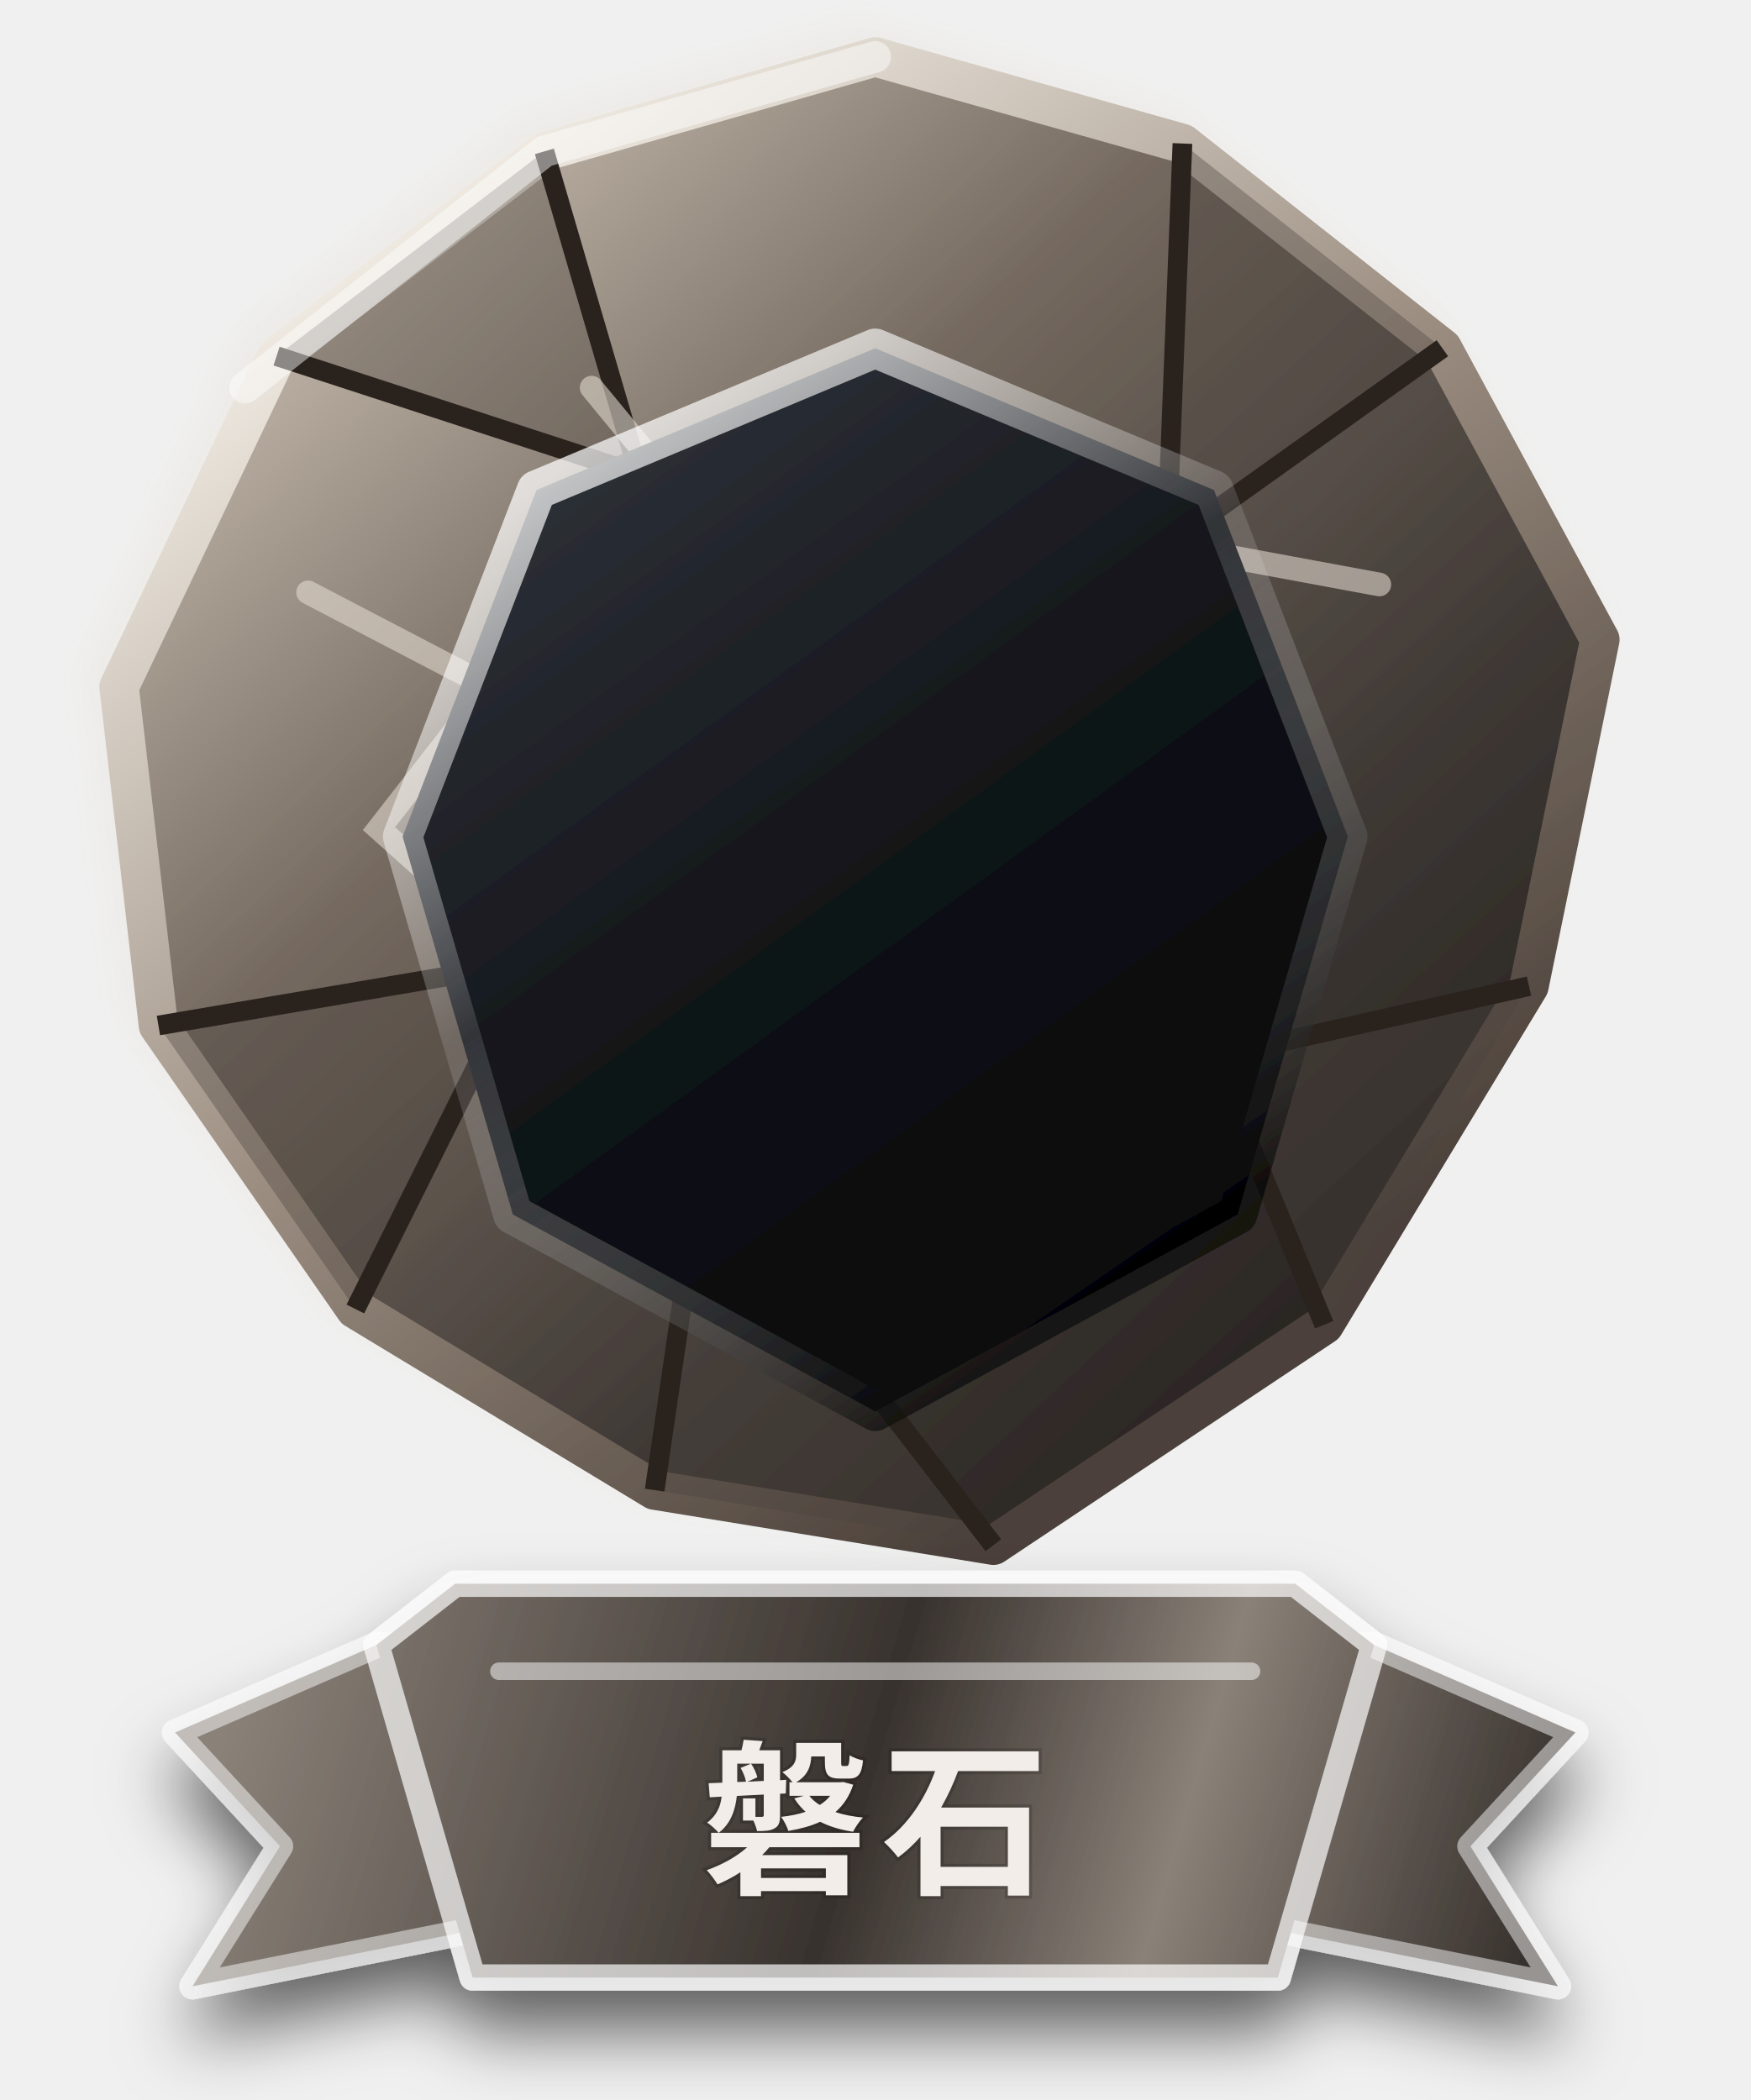
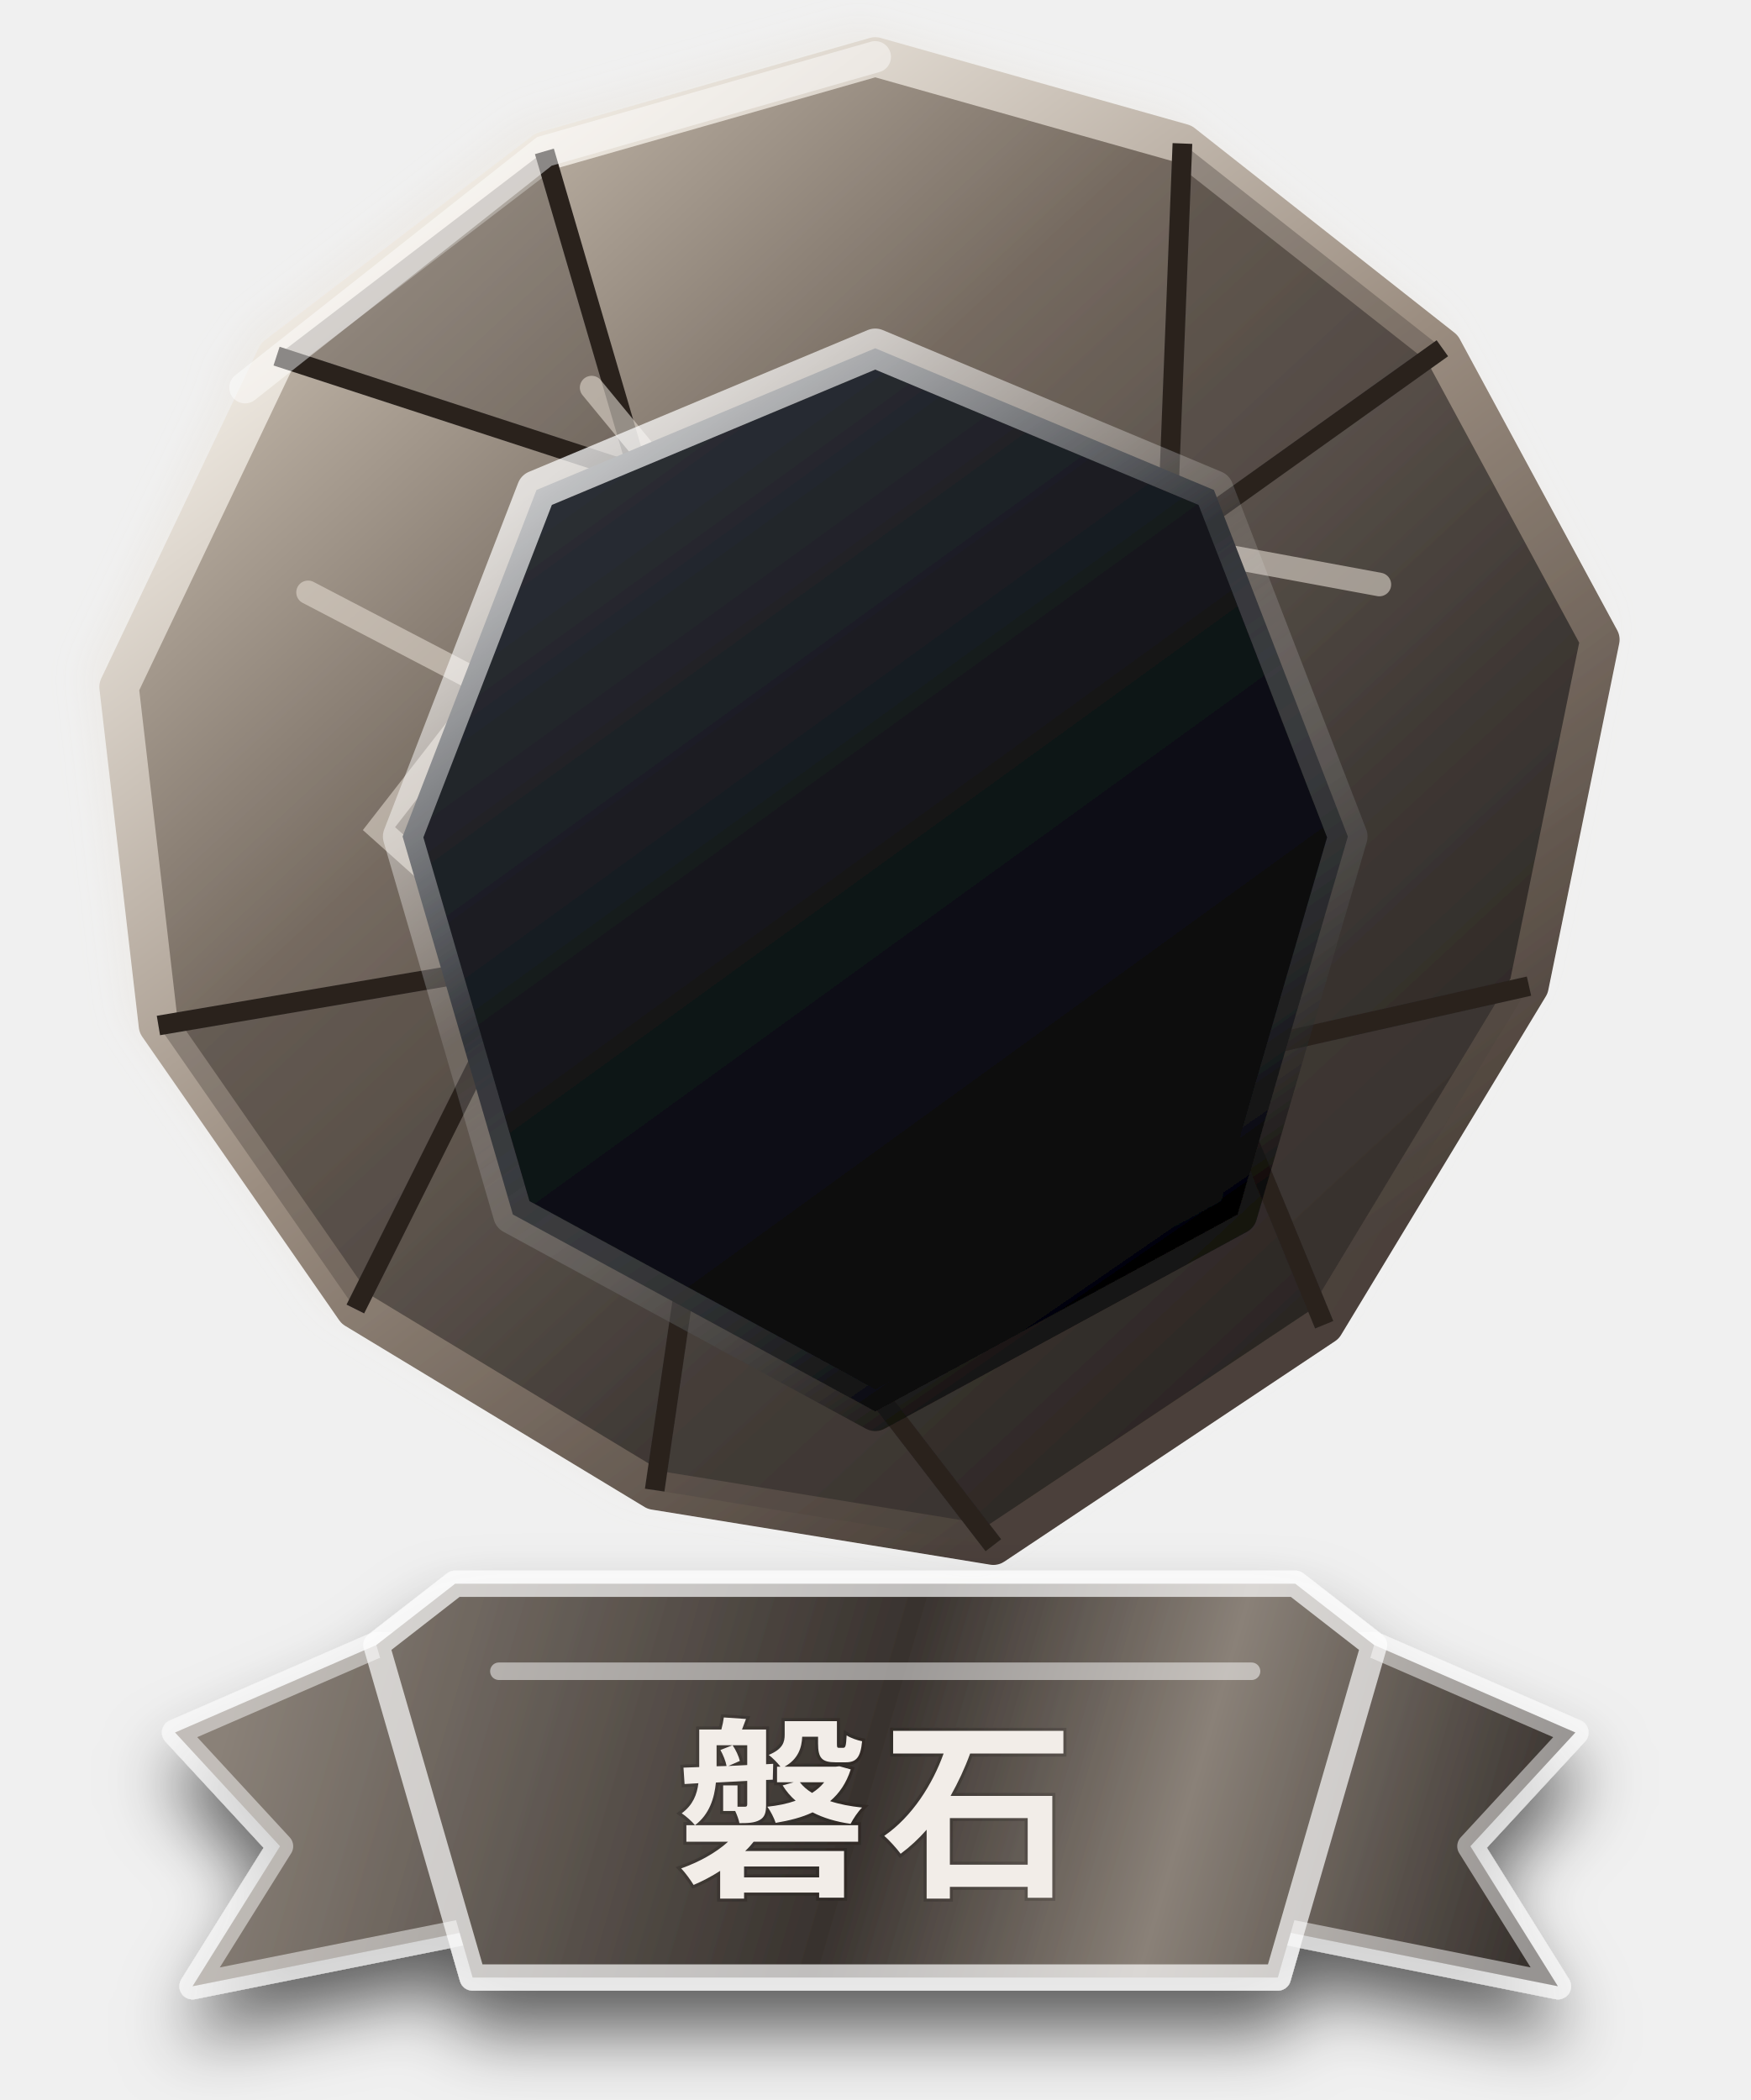
<svg xmlns="http://www.w3.org/2000/svg" viewBox="0 0 200 240" role="img" aria-label="磐石獎徽章外框">
  <defs>
    <linearGradient id="rock-metal" x1="24" y1="18" x2="176" y2="182" gradientUnits="userSpaceOnUse">
      <stop stop-color="#D0C5B7" />
      <stop offset=".34" stop-color="#74695F" />
      <stop offset=".68" stop-color="#3F3935" />
      <stop offset="1" stop-color="#1F1B19" />
    </linearGradient>
    <linearGradient id="rock-edge" x1="38" y1="25" x2="145" y2="169" gradientUnits="userSpaceOnUse">
      <stop stop-color="#F1ECE4" />
      <stop offset=".5" stop-color="#9B8D80" />
      <stop offset="1" stop-color="#4B413A" />
    </linearGradient>
    <radialGradient id="rock-facet" cx="0" cy="0" r="1" gradientTransform="translate(66 52) rotate(49) scale(103)">
      <stop stop-color="#B6AA9C" stop-opacity=".9" />
      <stop offset="1" stop-color="#302B28" stop-opacity=".25" />
    </radialGradient>
    <filter id="rock-shadow" x="-30%" y="-30%" width="160%" height="170%">
      <feDropShadow dx="0" dy="7" stdDeviation="6" flood-color="#0B0908" flood-opacity=".75" />
      <feDropShadow dx="-2" dy="-2" stdDeviation="2" flood-color="#E9E2D9" flood-opacity=".34" />
    </filter>
    <linearGradient id="rock-plate" x1="58" y1="48" x2="142" y2="164" gradientUnits="userSpaceOnUse">
      <stop stop-color="#30343A" />
      <stop offset=".52" stop-color="#111318" />
      <stop offset="1" stop-color="#050608" />
    </linearGradient>
    <linearGradient id="rock-plate-rim" x1="65" y1="54" x2="136" y2="157" gradientUnits="userSpaceOnUse">
      <stop stop-color="#FFFFFF" stop-opacity=".72" />
      <stop offset=".42" stop-color="#FFFFFF" stop-opacity=".12" />
      <stop offset="1" stop-color="#000000" stop-opacity=".58" />
    </linearGradient>
    <linearGradient id="rock-ribbon" x1="28" y1="190" x2="172" y2="232" gradientUnits="userSpaceOnUse">
      <stop stop-color="#8A8178" />
      <stop offset=".48" stop-color="#38322E" />
      <stop offset=".72" stop-color="#8A8178" />
      <stop offset="1" stop-color="#38322E" />
    </linearGradient>
    <radialGradient id="rock-plate-glow">
      <stop stop-color="#FFFFFF" stop-opacity=".2" />
      <stop offset=".55" stop-color="#FFFFFF" stop-opacity=".04" />
      <stop offset="1" stop-color="#000000" stop-opacity=".22" />
    </radialGradient>
    <filter id="rock-banner-shadow" x="-25%" y="-40%" width="150%" height="190%">
      <feDropShadow dx="0" dy="5" stdDeviation="4" flood-color="#000" flood-opacity=".62" />
    </filter>
  </defs>
  <g filter="url(#rock-shadow)" transform="translate(10 2) scale(.9)">
    <path d="M100 51 136 66l14 39-12 40-38 21-38-21-12-40 14-39Z" fill="url(#rock-plate-glow)" stroke="#FFF" stroke-opacity=".18" stroke-width="2" />
    <g fill="none" stroke="#E8E0D7" stroke-linecap="round" stroke-linejoin="round">
      <path d="m73 132 12-43 18-18 25 23-6 39Z" fill="#57514C" fill-opacity=".72" stroke-width="4" />
      <path d="m103 72-6 23 12 10-9 28m-15-44 12 6-14 14m26-4 16-8" stroke-width="4" />
    </g>
    <path d="M100 5 139 16 172 42 192 79 183 123 157 166 115 194 72 187 34 164 9 128 4 85 24 43 58 17Z M100 49 70 58 51 85 56 120 78 146 112 150 143 132 151 98 137 67Z" fill="url(#rock-metal)" fill-rule="evenodd" stroke="url(#rock-edge)" stroke-width="5" stroke-linejoin="round" />
    <path d="m58 17 12 41-46-15m115-27-2 51 35-25M9 128l47-8-22 44m149-41-40 9 14 34M72 187l6-41 37 48" fill="url(#rock-facet)" stroke="#29231F" stroke-width="2.5" stroke-linejoin="round" />
    <path d="m28 73 23 12-14 18 19 17m108-48-27-5 8 24-16 18m-65-62 14 17-9 18m62 70-19-2 4-18" fill="none" stroke="#E3DBD1" stroke-opacity=".58" stroke-width="3" stroke-linecap="round" />
    <path d="M20 47 58 17 100 5" fill="none" stroke="#FFF" stroke-opacity=".46" stroke-width="4" stroke-linecap="round" />
    <path d="M100 42 143 60l17 44-14 48-46 25-46-25-14-48 17-44Z" fill="url(#rock-plate)" stroke="url(#rock-plate-rim)" stroke-width="5" stroke-linejoin="round" />
  </g>
  <g filter="url(#rock-banner-shadow)">
    <path d="M20 198 43 188h114l23 10-12 13 10 16-35-7H57l-35 7 10-16Z" fill="url(#rock-ribbon)" stroke="#FFF" stroke-opacity=".48" stroke-width="3" stroke-linejoin="round" />
    <path d="M43 188 52 181h96l9 7-11 38H54Z" fill="url(#rock-ribbon)" stroke="#FFF" stroke-opacity=".68" stroke-width="3" stroke-linejoin="round" />
    <path d="M57 191h86" stroke="#FFF" stroke-opacity=".5" stroke-width="2" stroke-linecap="round" />
-     <text x="100" y="215" text-anchor="middle" font-family="Noto Sans TC, system-ui, sans-serif" font-size="19" font-weight="700" letter-spacing="1.5" fill="#F2EDE8" stroke="#000" stroke-opacity=".16" stroke-width=".7" paint-order="stroke">磐石</text>
+     <text x="100" y="215" text-anchor="middle" font-family="Noto Sans TC, system-ui, sans-serif" font-size="22" font-weight="700" letter-spacing="1.5" fill="#F2EDE8" stroke="#000" stroke-opacity=".16" stroke-width=".7" paint-order="stroke">磐石</text>
  </g>
</svg>
